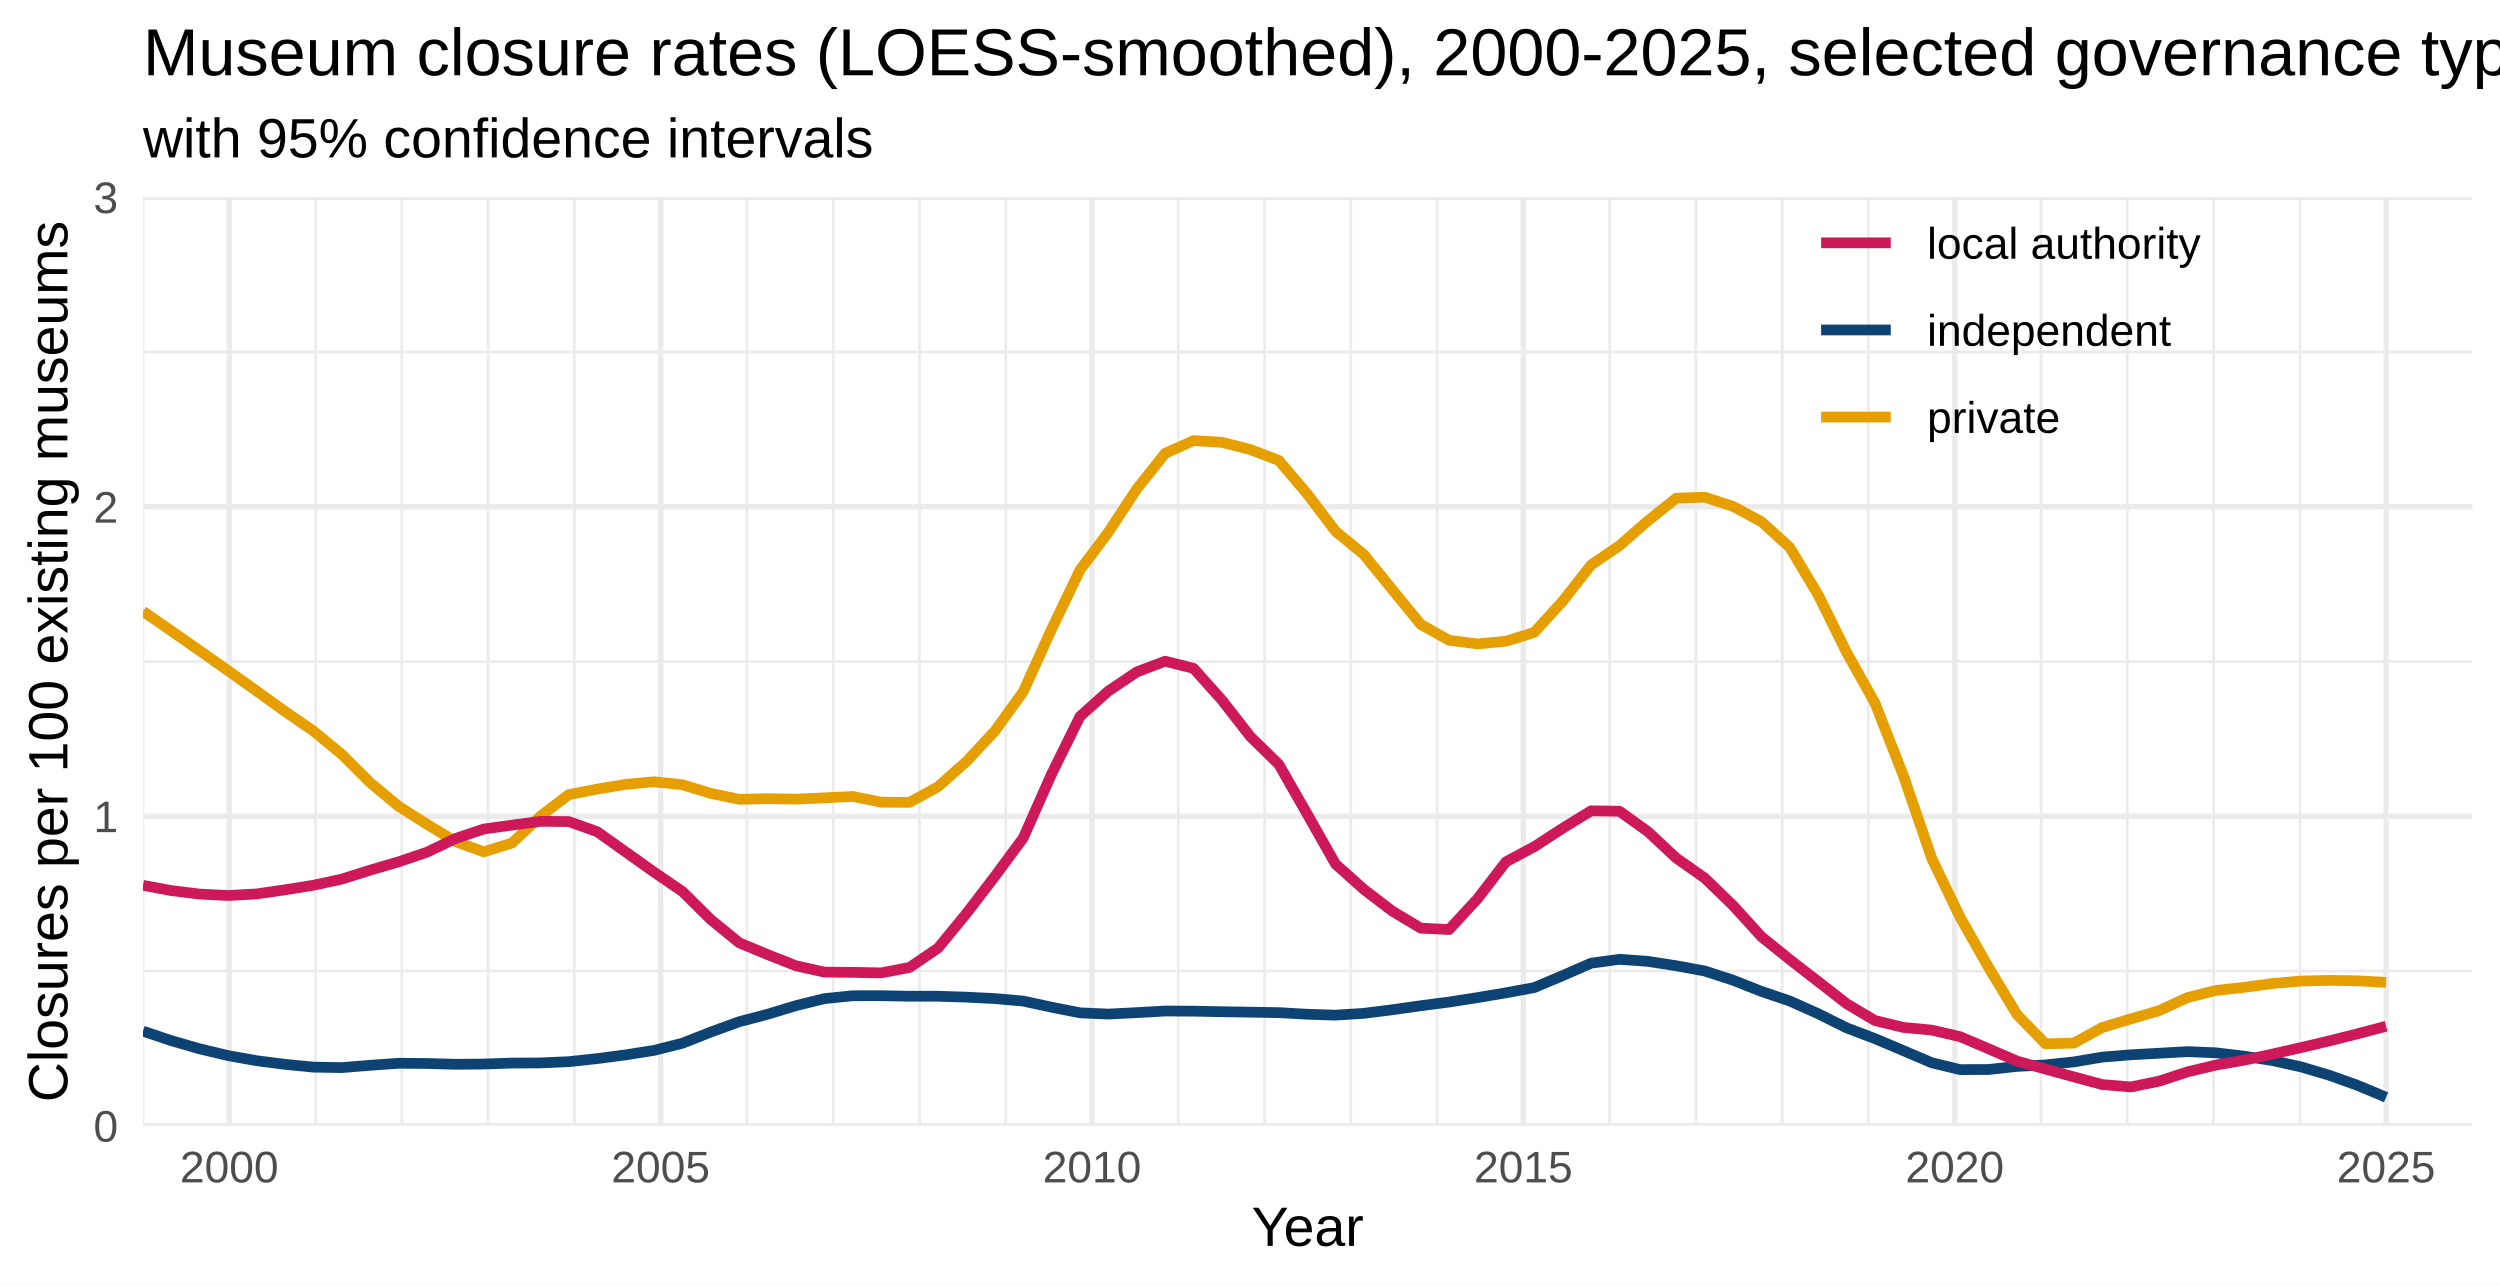
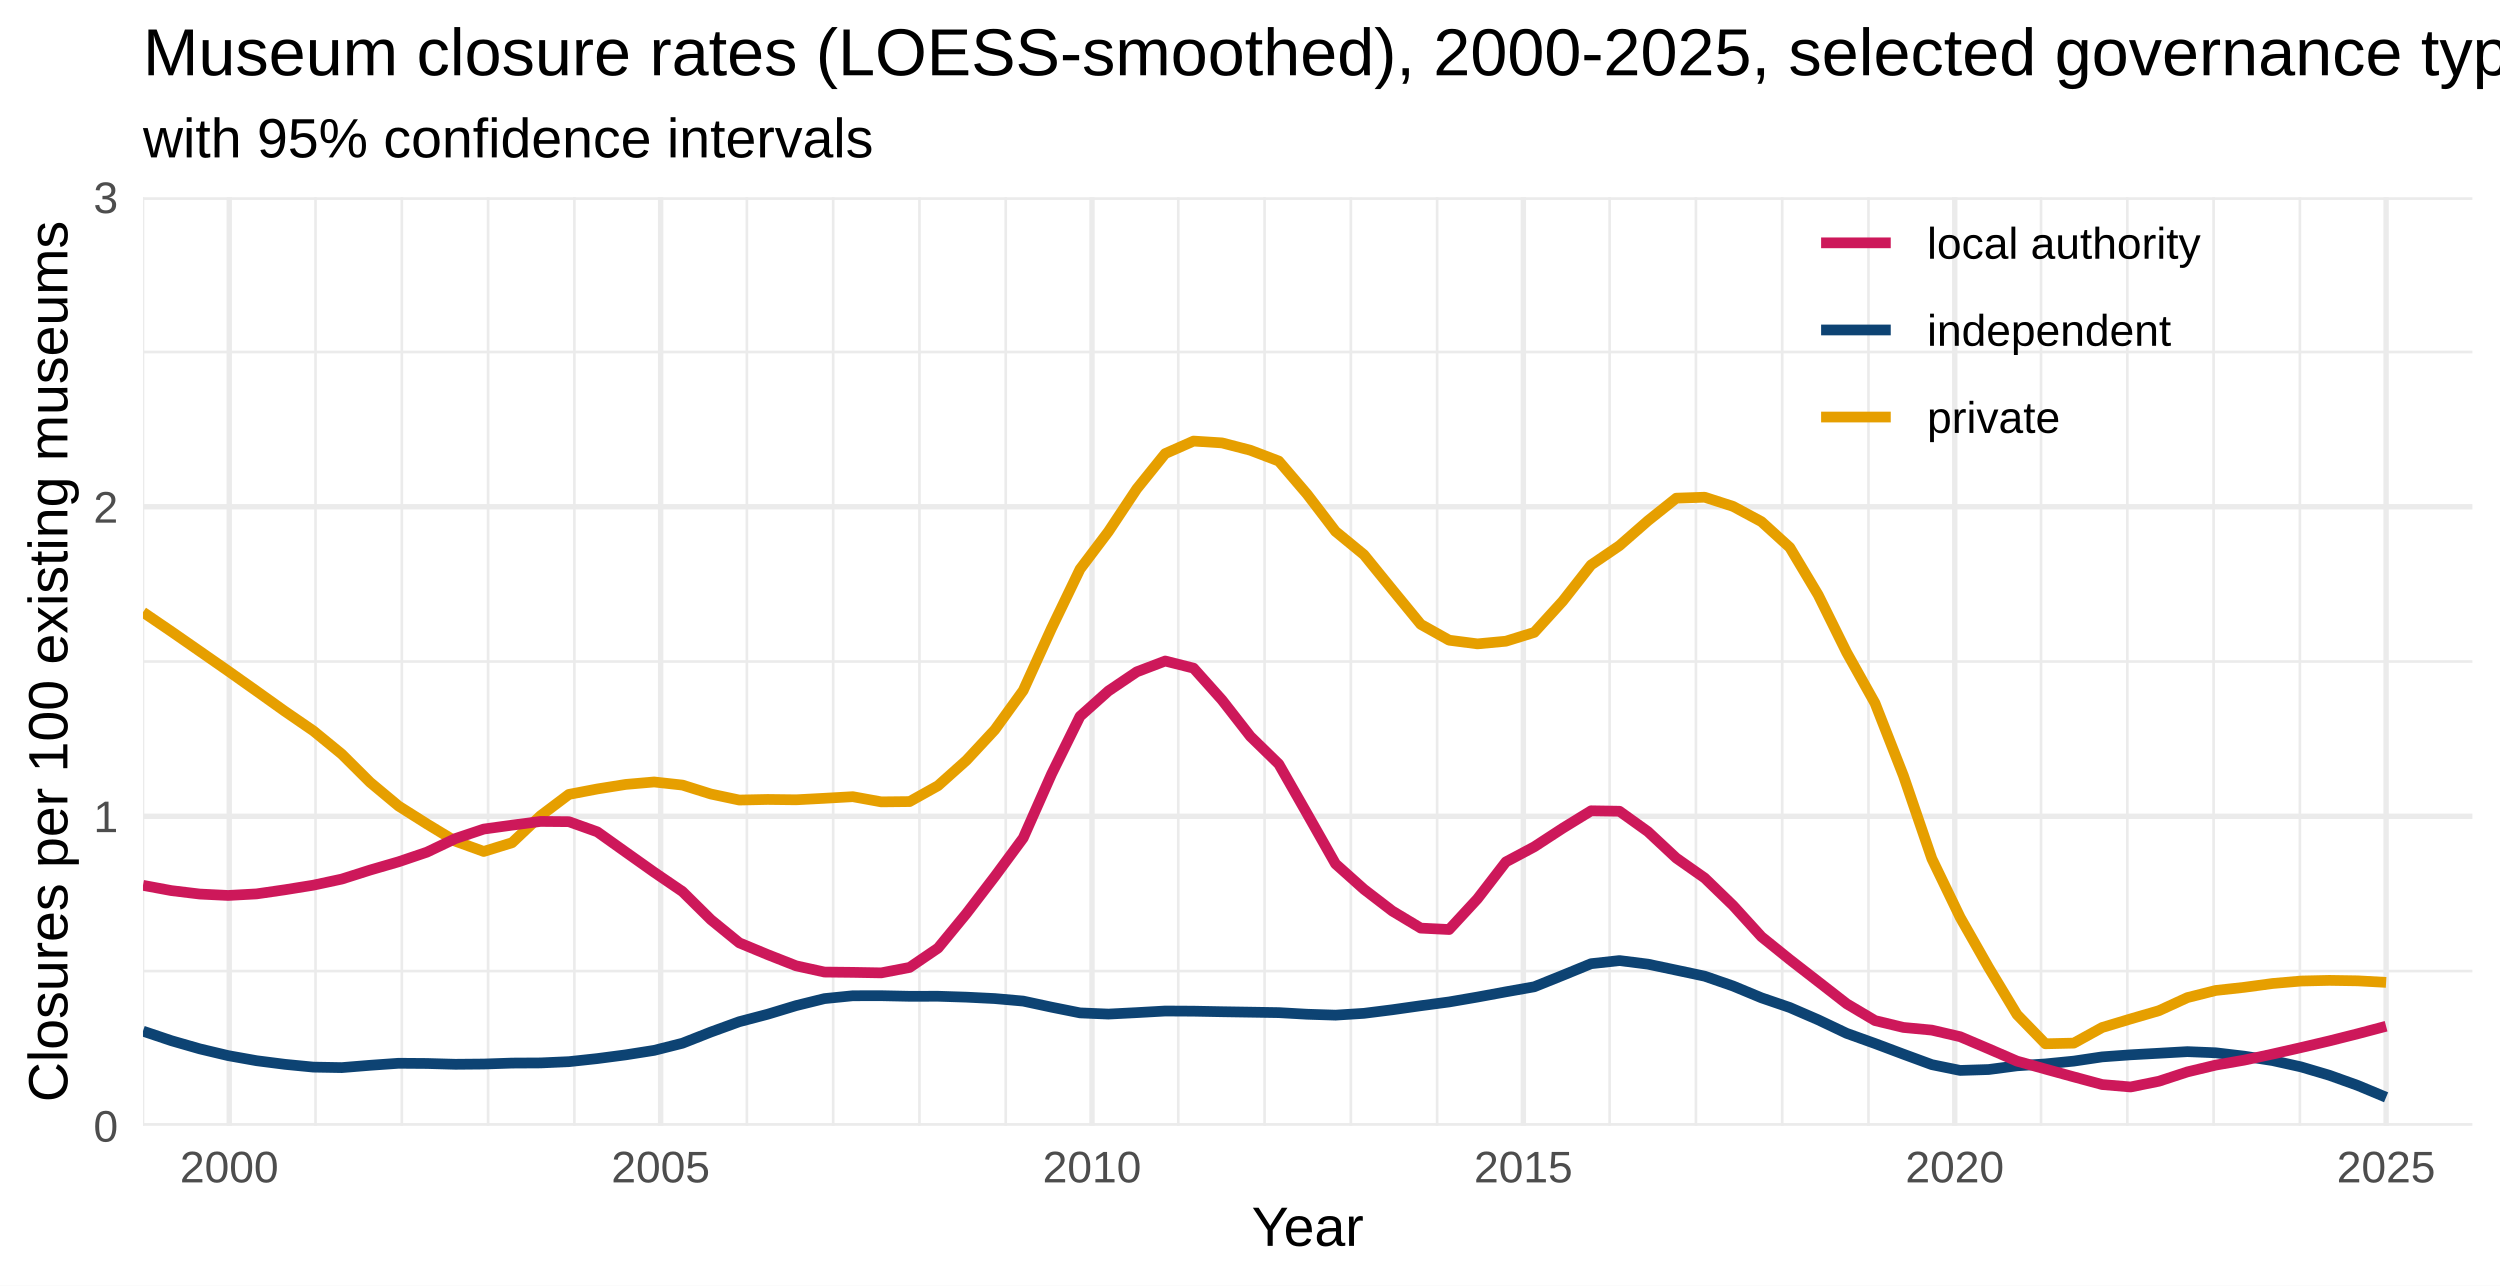
<svg xmlns="http://www.w3.org/2000/svg" class="svglite" width="496.06pt" height="255.12pt" viewBox="0 0 496.06 255.12">
  <defs>
    <style type="text/css">
    .svglite line, .svglite polyline, .svglite polygon, .svglite path, .svglite rect, .svglite circle {
      fill: none;
      stroke: #000000;
      stroke-linecap: round;
      stroke-linejoin: round;
      stroke-miterlimit: 10.00;
    }
    .svglite text {
      white-space: pre;
    }
  </style>
  </defs>
  <rect width="100%" height="100%" style="stroke: none; fill: #FFFFFF;" />
  <defs>
    <clipPath id="cpMC4wMHw0OTYuMDZ8MC4wMHwyNTUuMTI=">
      <rect x="0.00" y="0.00" width="496.06" height="255.12" />
    </clipPath>
  </defs>
  <g clip-path="url(#cpMC4wMHw0OTYuMDZ8MC4wMHwyNTUuMTI=)">
</g>
  <defs>
    <clipPath id="cpMjguMzd8NDkwLjU4fDM5LjE0fDIyMy4zOA==">
      <rect x="28.37" y="39.14" width="462.21" height="184.24" />
    </clipPath>
  </defs>
  <g clip-path="url(#cpMjguMzd8NDkwLjU4fDM5LjE0fDIyMy4zOA==)">
    <polyline points="28.37,192.68 490.58,192.68 " style="stroke-width: 0.53; stroke: #EBEBEB; stroke-linecap: butt;" />
    <polyline points="28.37,131.26 490.58,131.26 " style="stroke-width: 0.53; stroke: #EBEBEB; stroke-linecap: butt;" />
    <polyline points="28.37,69.85 490.58,69.85 " style="stroke-width: 0.53; stroke: #EBEBEB; stroke-linecap: butt;" />
    <polyline points="28.37,223.38 28.37,39.14 " style="stroke-width: 0.53; stroke: #EBEBEB; stroke-linecap: butt;" />
    <polyline points="62.61,223.38 62.61,39.14 " style="stroke-width: 0.53; stroke: #EBEBEB; stroke-linecap: butt;" />
    <polyline points="79.73,223.38 79.73,39.14 " style="stroke-width: 0.53; stroke: #EBEBEB; stroke-linecap: butt;" />
    <polyline points="96.85,223.38 96.85,39.14 " style="stroke-width: 0.53; stroke: #EBEBEB; stroke-linecap: butt;" />
    <polyline points="113.97,223.38 113.97,39.14 " style="stroke-width: 0.53; stroke: #EBEBEB; stroke-linecap: butt;" />
    <polyline points="148.20,223.38 148.20,39.14 " style="stroke-width: 0.53; stroke: #EBEBEB; stroke-linecap: butt;" />
    <polyline points="165.32,223.38 165.32,39.14 " style="stroke-width: 0.53; stroke: #EBEBEB; stroke-linecap: butt;" />
    <polyline points="182.44,223.38 182.44,39.14 " style="stroke-width: 0.53; stroke: #EBEBEB; stroke-linecap: butt;" />
    <polyline points="199.56,223.38 199.56,39.14 " style="stroke-width: 0.53; stroke: #EBEBEB; stroke-linecap: butt;" />
    <polyline points="233.80,223.38 233.80,39.14 " style="stroke-width: 0.53; stroke: #EBEBEB; stroke-linecap: butt;" />
    <polyline points="250.92,223.38 250.92,39.14 " style="stroke-width: 0.53; stroke: #EBEBEB; stroke-linecap: butt;" />
    <polyline points="268.04,223.38 268.04,39.14 " style="stroke-width: 0.53; stroke: #EBEBEB; stroke-linecap: butt;" />
    <polyline points="285.16,223.38 285.16,39.14 " style="stroke-width: 0.53; stroke: #EBEBEB; stroke-linecap: butt;" />
    <polyline points="319.39,223.38 319.39,39.14 " style="stroke-width: 0.53; stroke: #EBEBEB; stroke-linecap: butt;" />
    <polyline points="336.51,223.38 336.51,39.14 " style="stroke-width: 0.53; stroke: #EBEBEB; stroke-linecap: butt;" />
    <polyline points="353.63,223.38 353.63,39.14 " style="stroke-width: 0.53; stroke: #EBEBEB; stroke-linecap: butt;" />
    <polyline points="370.75,223.38 370.75,39.14 " style="stroke-width: 0.53; stroke: #EBEBEB; stroke-linecap: butt;" />
    <polyline points="404.99,223.38 404.99,39.14 " style="stroke-width: 0.53; stroke: #EBEBEB; stroke-linecap: butt;" />
    <polyline points="422.11,223.38 422.11,39.14 " style="stroke-width: 0.53; stroke: #EBEBEB; stroke-linecap: butt;" />
    <polyline points="439.23,223.38 439.23,39.14 " style="stroke-width: 0.53; stroke: #EBEBEB; stroke-linecap: butt;" />
    <polyline points="456.35,223.38 456.35,39.14 " style="stroke-width: 0.53; stroke: #EBEBEB; stroke-linecap: butt;" />
    <polyline points="28.37,223.38 490.58,223.38 " style="stroke-width: 1.07; stroke: #EBEBEB; stroke-linecap: butt;" />
    <polyline points="28.37,161.97 490.58,161.97 " style="stroke-width: 1.07; stroke: #EBEBEB; stroke-linecap: butt;" />
    <polyline points="28.37,100.55 490.58,100.55 " style="stroke-width: 1.07; stroke: #EBEBEB; stroke-linecap: butt;" />
    <polyline points="28.37,39.14 490.58,39.14 " style="stroke-width: 1.07; stroke: #EBEBEB; stroke-linecap: butt;" />
    <polyline points="45.49,223.38 45.49,39.14 " style="stroke-width: 1.07; stroke: #EBEBEB; stroke-linecap: butt;" />
    <polyline points="131.09,223.38 131.09,39.14 " style="stroke-width: 1.07; stroke: #EBEBEB; stroke-linecap: butt;" />
    <polyline points="216.68,223.38 216.68,39.14 " style="stroke-width: 1.07; stroke: #EBEBEB; stroke-linecap: butt;" />
    <polyline points="302.27,223.38 302.27,39.14 " style="stroke-width: 1.07; stroke: #EBEBEB; stroke-linecap: butt;" />
    <polyline points="387.87,223.38 387.87,39.14 " style="stroke-width: 1.07; stroke: #EBEBEB; stroke-linecap: butt;" />
    <polyline points="473.46,223.38 473.46,39.14 " style="stroke-width: 1.07; stroke: #EBEBEB; stroke-linecap: butt;" />
-     <polyline points="28.37,121.30 34.01,125.19 39.64,129.13 45.27,133.09 50.91,137.11 56.54,141.16 62.18,145.04 67.81,149.67 73.44,155.28 79.08,159.98 84.71,163.55 90.35,166.98 95.98,169.02 101.61,167.27 107.25,161.93 112.88,157.67 118.52,156.57 124.15,155.64 129.79,155.12 135.42,155.71 141.05,157.43 146.69,158.60 152.32,158.48 157.96,158.57 163.59,158.31 169.22,158.04 174.86,159.17 180.49,159.21 186.13,156.10 191.76,151.10 197.39,145.07 203.03,137.26 208.66,124.85 214.30,113.09 219.93,105.60 225.56,97.03 231.20,89.95 236.83,87.43 242.47,87.77 248.10,89.20 253.74,91.36 259.37,97.99 265.00,105.41 270.64,110.06 276.27,117.00 281.91,123.90 287.54,127.05 293.17,127.77 298.81,127.24 304.44,125.48 310.08,119.28 315.71,112.10 321.34,108.27 326.98,103.34 332.61,98.85 338.25,98.66 343.88,100.48 349.51,103.51 355.15,108.64 360.78,118.06 366.42,129.46 372.05,139.53 377.69,153.93 383.32,170.37 388.95,182.04 394.59,191.97 400.22,201.31 405.86,207.11 411.49,206.98 417.12,203.88 422.76,202.18 428.39,200.54 434.03,197.95 439.66,196.53 445.29,195.91 450.93,195.15 456.56,194.66 462.20,194.53 467.83,194.62 473.46,194.93 " style="stroke-width: 2.13; stroke: #E69F00; stroke-linecap: butt;" />
-     <polyline points="28.37,204.60 34.01,206.50 39.64,208.12 45.27,209.46 50.91,210.47 56.54,211.19 62.18,211.74 67.81,211.84 73.44,211.38 79.08,210.98 84.71,211.02 90.35,211.18 95.98,211.13 101.61,210.94 107.25,210.91 112.88,210.66 118.52,210.05 124.15,209.31 129.79,208.42 135.42,207.00 141.05,204.78 146.69,202.73 152.32,201.25 157.96,199.54 163.59,198.15 169.22,197.58 174.86,197.57 180.49,197.68 186.13,197.68 191.76,197.86 197.39,198.14 203.03,198.64 208.66,199.85 214.30,200.97 219.93,201.22 225.56,200.93 231.20,200.61 236.83,200.64 242.47,200.75 248.10,200.84 253.74,200.93 259.37,201.25 265.00,201.43 270.64,201.07 276.27,200.36 281.91,199.56 287.54,198.83 293.17,197.95 298.81,197.00 304.44,195.96 310.08,193.58 315.71,191.12 321.34,190.35 326.98,190.76 332.61,191.63 338.25,192.67 343.88,194.50 349.51,196.72 355.15,198.63 360.78,201.15 366.42,203.96 372.05,206.10 377.69,208.48 383.32,210.88 388.95,212.24 394.59,212.21 400.22,211.60 405.86,211.31 411.49,210.71 417.12,209.76 422.76,209.30 428.39,208.99 434.03,208.67 439.66,208.90 445.29,209.57 450.93,210.44 456.56,211.69 462.20,213.36 467.83,215.38 473.46,217.73 " style="stroke-width: 2.13; stroke: #0D4373; stroke-linecap: butt;" />
-     <polyline points="28.37,175.67 34.01,176.72 39.64,177.41 45.27,177.69 50.91,177.38 56.54,176.56 62.18,175.66 67.81,174.44 73.44,172.66 79.08,171.01 84.71,169.10 90.35,166.40 95.98,164.50 101.61,163.72 107.25,162.97 112.88,163.02 118.52,165.04 124.15,169.05 129.79,173.06 135.42,176.90 141.05,182.47 146.69,187.08 152.32,189.42 157.96,191.64 163.59,192.89 169.22,192.94 174.86,193.04 180.49,191.96 186.13,188.12 191.76,181.26 197.39,173.91 203.03,166.28 208.66,153.58 214.30,142.15 219.93,137.12 225.56,133.33 231.20,131.20 236.83,132.62 242.47,138.93 248.10,146.15 253.74,151.66 259.37,161.51 265.00,171.45 270.64,176.49 276.27,180.79 281.91,184.17 287.54,184.44 293.17,178.34 298.81,171.01 304.44,168.01 310.08,164.34 315.71,160.88 321.34,160.97 326.98,165.01 332.61,170.26 338.25,174.22 343.88,179.67 349.51,185.86 355.15,190.41 360.78,194.78 366.42,199.17 372.05,202.51 377.69,203.87 383.32,204.40 388.95,205.71 394.59,208.11 400.22,210.55 405.86,212.13 411.49,213.68 417.12,215.20 422.76,215.68 428.39,214.54 434.03,212.69 439.66,211.34 445.29,210.36 450.93,209.15 456.56,207.87 462.20,206.54 467.83,205.12 473.46,203.63 " style="stroke-width: 2.13; stroke: #CD185A; stroke-linecap: butt;" />
+     <polyline points="28.37,121.47 34.01,125.31 39.64,129.22 45.27,133.14 50.91,137.13 56.54,141.15 62.18,145.02 67.81,149.63 73.44,155.23 79.08,159.93 84.71,163.49 90.35,166.91 95.98,168.95 101.61,167.21 107.25,161.87 112.88,157.63 118.52,156.55 124.15,155.65 129.79,155.16 135.42,155.78 141.05,157.55 146.69,158.75 152.32,158.63 157.96,158.70 163.59,158.40 169.22,158.08 174.86,159.11 180.49,159.05 186.13,155.90 191.76,150.87 197.39,144.81 203.03,137.01 208.66,124.65 214.30,112.94 219.93,105.49 225.56,97.01 231.20,90.01 236.83,87.52 242.47,87.88 248.10,89.34 253.74,91.49 259.37,98.07 265.00,105.44 270.64,110.07 276.27,117.00 281.91,123.88 287.54,127.03 293.17,127.76 298.81,127.23 304.44,125.48 310.08,119.28 315.71,112.10 321.34,108.27 326.98,103.34 332.61,98.85 338.25,98.66 343.88,100.48 349.51,103.51 355.15,108.64 360.78,118.06 366.42,129.46 372.05,139.53 377.69,153.93 383.32,170.37 388.95,182.04 394.59,191.97 400.22,201.31 405.86,207.11 411.49,206.98 417.12,203.88 422.76,202.18 428.39,200.54 434.03,197.95 439.66,196.53 445.29,195.91 450.93,195.15 456.56,194.66 462.20,194.53 467.83,194.62 473.46,194.93 " style="stroke-width: 2.13; stroke: #E69F00; stroke-linecap: butt;" />
+     <polyline points="28.37,204.60 34.01,206.50 39.64,208.12 45.27,209.46 50.91,210.47 56.54,211.19 62.18,211.74 67.81,211.84 73.44,211.38 79.08,210.98 84.71,211.02 90.35,211.18 95.98,211.13 101.61,210.94 107.25,210.91 112.88,210.66 118.52,210.05 124.15,209.31 129.79,208.42 135.42,207.00 141.05,204.78 146.69,202.73 152.32,201.25 157.96,199.54 163.59,198.15 169.22,197.58 174.86,197.57 180.49,197.69 186.13,197.68 191.76,197.86 197.39,198.14 203.03,198.64 208.66,199.85 214.30,200.98 219.93,201.22 225.56,200.93 231.20,200.61 236.83,200.64 242.47,200.75 248.10,200.84 253.74,200.93 259.37,201.25 265.00,201.43 270.64,201.07 276.27,200.36 281.91,199.56 287.54,198.81 293.17,197.84 298.81,196.80 304.44,195.80 310.08,193.53 315.71,191.22 321.34,190.60 326.98,191.31 332.61,192.50 338.25,193.70 343.88,195.65 349.51,197.99 355.15,199.92 360.78,202.36 366.42,205.04 372.05,207.06 377.69,209.18 383.32,211.25 388.95,212.40 394.59,212.22 400.22,211.48 405.86,211.11 411.49,210.55 417.12,209.71 422.76,209.30 428.39,208.99 434.03,208.67 439.66,208.90 445.29,209.57 450.93,210.44 456.56,211.69 462.20,213.36 467.83,215.38 473.46,217.73 " style="stroke-width: 2.13; stroke: #0D4373; stroke-linecap: butt;" />
+     <polyline points="28.37,175.67 34.01,176.72 39.64,177.40 45.27,177.68 50.91,177.37 56.54,176.55 62.18,175.64 67.81,174.43 73.44,172.64 79.08,171.00 84.71,169.09 90.35,166.40 95.98,164.51 101.61,163.73 107.25,162.99 112.88,163.04 118.52,165.06 124.15,169.07 129.79,173.07 135.42,176.91 141.05,182.48 146.69,187.08 152.32,189.42 157.96,191.64 163.59,192.88 169.22,192.94 174.86,193.04 180.49,191.96 186.13,188.12 191.76,181.27 197.39,173.92 203.03,166.28 208.66,153.58 214.30,142.14 219.93,137.11 225.56,133.31 231.20,131.16 236.83,132.58 242.47,138.89 248.10,146.11 253.74,151.61 259.37,161.47 265.00,171.41 270.64,176.45 276.27,180.77 281.91,184.16 287.54,184.44 293.17,178.34 298.81,171.02 304.44,168.02 310.08,164.34 315.71,160.88 321.34,160.97 326.98,165.01 332.61,170.26 338.25,174.22 343.88,179.67 349.51,185.86 355.15,190.41 360.78,194.78 366.42,199.17 372.05,202.51 377.69,203.87 383.32,204.40 388.95,205.71 394.59,208.11 400.22,210.55 405.86,212.13 411.49,213.68 417.12,215.20 422.76,215.68 428.39,214.54 434.03,212.69 439.66,211.34 445.29,210.36 450.93,209.15 456.56,207.87 462.20,206.54 467.83,205.12 473.46,203.63 " style="stroke-width: 2.13; stroke: #CD185A; stroke-linecap: butt;" />
  </g>
  <g clip-path="url(#cpMC4wMHw0OTYuMDZ8MC4wMHwyNTUuMTI=)">
    <text x="23.44" y="226.54" text-anchor="end" style="font-size: 8.80px;fill: #4D4D4D; font-family: &quot;Arial&quot;;" textLength="4.90px" lengthAdjust="spacingAndGlyphs">0</text>
    <text x="23.44" y="165.12" text-anchor="end" style="font-size: 8.80px;fill: #4D4D4D; font-family: &quot;Arial&quot;;" textLength="4.90px" lengthAdjust="spacingAndGlyphs">1</text>
    <text x="23.44" y="103.71" text-anchor="end" style="font-size: 8.80px;fill: #4D4D4D; font-family: &quot;Arial&quot;;" textLength="4.90px" lengthAdjust="spacingAndGlyphs">2</text>
    <text x="23.44" y="42.29" text-anchor="end" style="font-size: 8.80px;fill: #4D4D4D; font-family: &quot;Arial&quot;;" textLength="4.90px" lengthAdjust="spacingAndGlyphs">3</text>
    <text x="45.49" y="234.62" text-anchor="middle" style="font-size: 8.80px;fill: #4D4D4D; font-family: &quot;Arial&quot;;" textLength="19.58px" lengthAdjust="spacingAndGlyphs">2000</text>
    <text x="131.09" y="234.62" text-anchor="middle" style="font-size: 8.80px;fill: #4D4D4D; font-family: &quot;Arial&quot;;" textLength="19.58px" lengthAdjust="spacingAndGlyphs">2005</text>
    <text x="216.68" y="234.62" text-anchor="middle" style="font-size: 8.80px;fill: #4D4D4D; font-family: &quot;Arial&quot;;" textLength="19.58px" lengthAdjust="spacingAndGlyphs">2010</text>
    <text x="302.27" y="234.62" text-anchor="middle" style="font-size: 8.80px;fill: #4D4D4D; font-family: &quot;Arial&quot;;" textLength="19.58px" lengthAdjust="spacingAndGlyphs">2015</text>
    <text x="387.87" y="234.62" text-anchor="middle" style="font-size: 8.80px;fill: #4D4D4D; font-family: &quot;Arial&quot;;" textLength="19.58px" lengthAdjust="spacingAndGlyphs">2020</text>
    <text x="473.46" y="234.62" text-anchor="middle" style="font-size: 8.80px;fill: #4D4D4D; font-family: &quot;Arial&quot;;" textLength="19.58px" lengthAdjust="spacingAndGlyphs">2025</text>
    <text x="259.48" y="247.21" text-anchor="middle" style="font-size: 11.00px; font-family: &quot;Arial&quot;;" textLength="23.24px" lengthAdjust="spacingAndGlyphs">Year</text>
    <text transform="translate(13.37,131.26) rotate(-90)" text-anchor="middle" style="font-size: 11.00px; font-family: &quot;Arial&quot;;" textLength="174.87px" lengthAdjust="spacingAndGlyphs">Closures per 100 existing museums</text>
    <line x1="361.35" y1="48.19" x2="375.17" y2="48.19" style="stroke-width: 2.13; stroke: #CD185A; stroke-linecap: butt;" />
    <line x1="361.35" y1="65.47" x2="375.17" y2="65.47" style="stroke-width: 2.13; stroke: #0D4373; stroke-linecap: butt;" />
    <line x1="361.35" y1="82.75" x2="375.17" y2="82.75" style="stroke-width: 2.13; stroke: #E69F00; stroke-linecap: butt;" />
    <text x="382.38" y="51.34" style="font-size: 8.80px; font-family: &quot;Arial&quot;;" textLength="54.28px" lengthAdjust="spacingAndGlyphs">local authority</text>
    <text x="382.38" y="68.62" style="font-size: 8.80px; font-family: &quot;Arial&quot;;" textLength="48.46px" lengthAdjust="spacingAndGlyphs">independent</text>
    <text x="382.38" y="85.90" style="font-size: 8.80px; font-family: &quot;Arial&quot;;" textLength="26.41px" lengthAdjust="spacingAndGlyphs">private</text>
    <text x="28.37" y="31.23" style="font-size: 11.00px; font-family: &quot;Arial&quot;;" textLength="144.91px" lengthAdjust="spacingAndGlyphs">with 95% confidence intervals</text>
    <text x="28.37" y="14.94" style="font-size: 13.20px; font-family: &quot;Arial&quot;;" textLength="483.20px" lengthAdjust="spacingAndGlyphs">Museum closure rates (LOESS-smoothed), 2000-2025, selected governance types</text>
  </g>
</svg>
